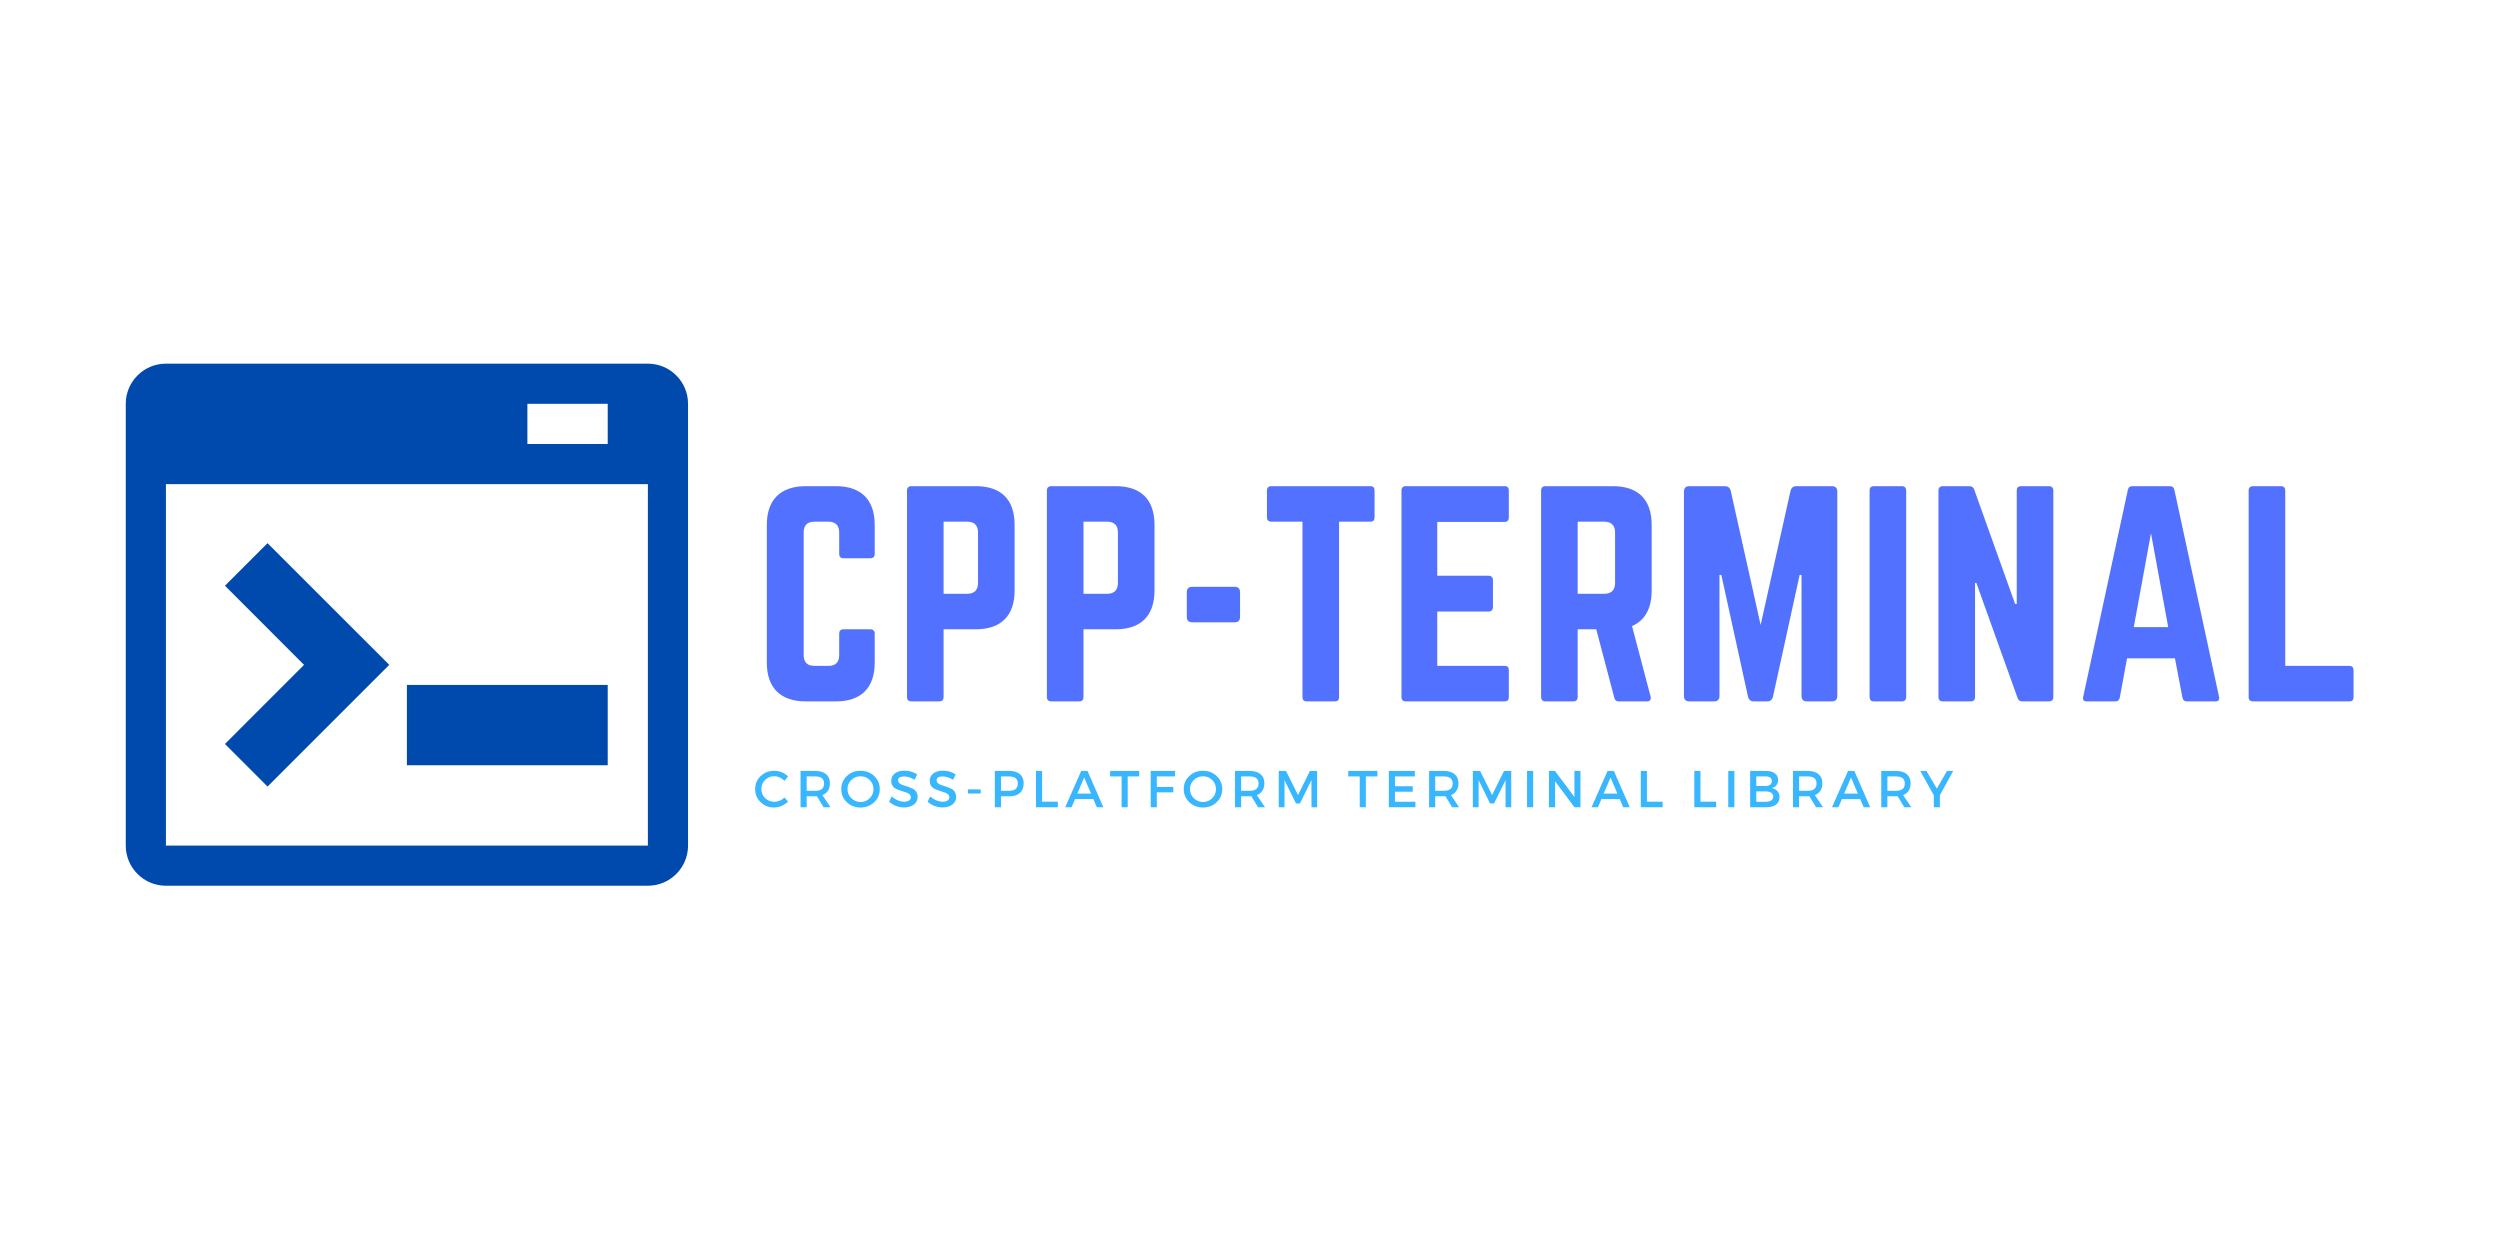
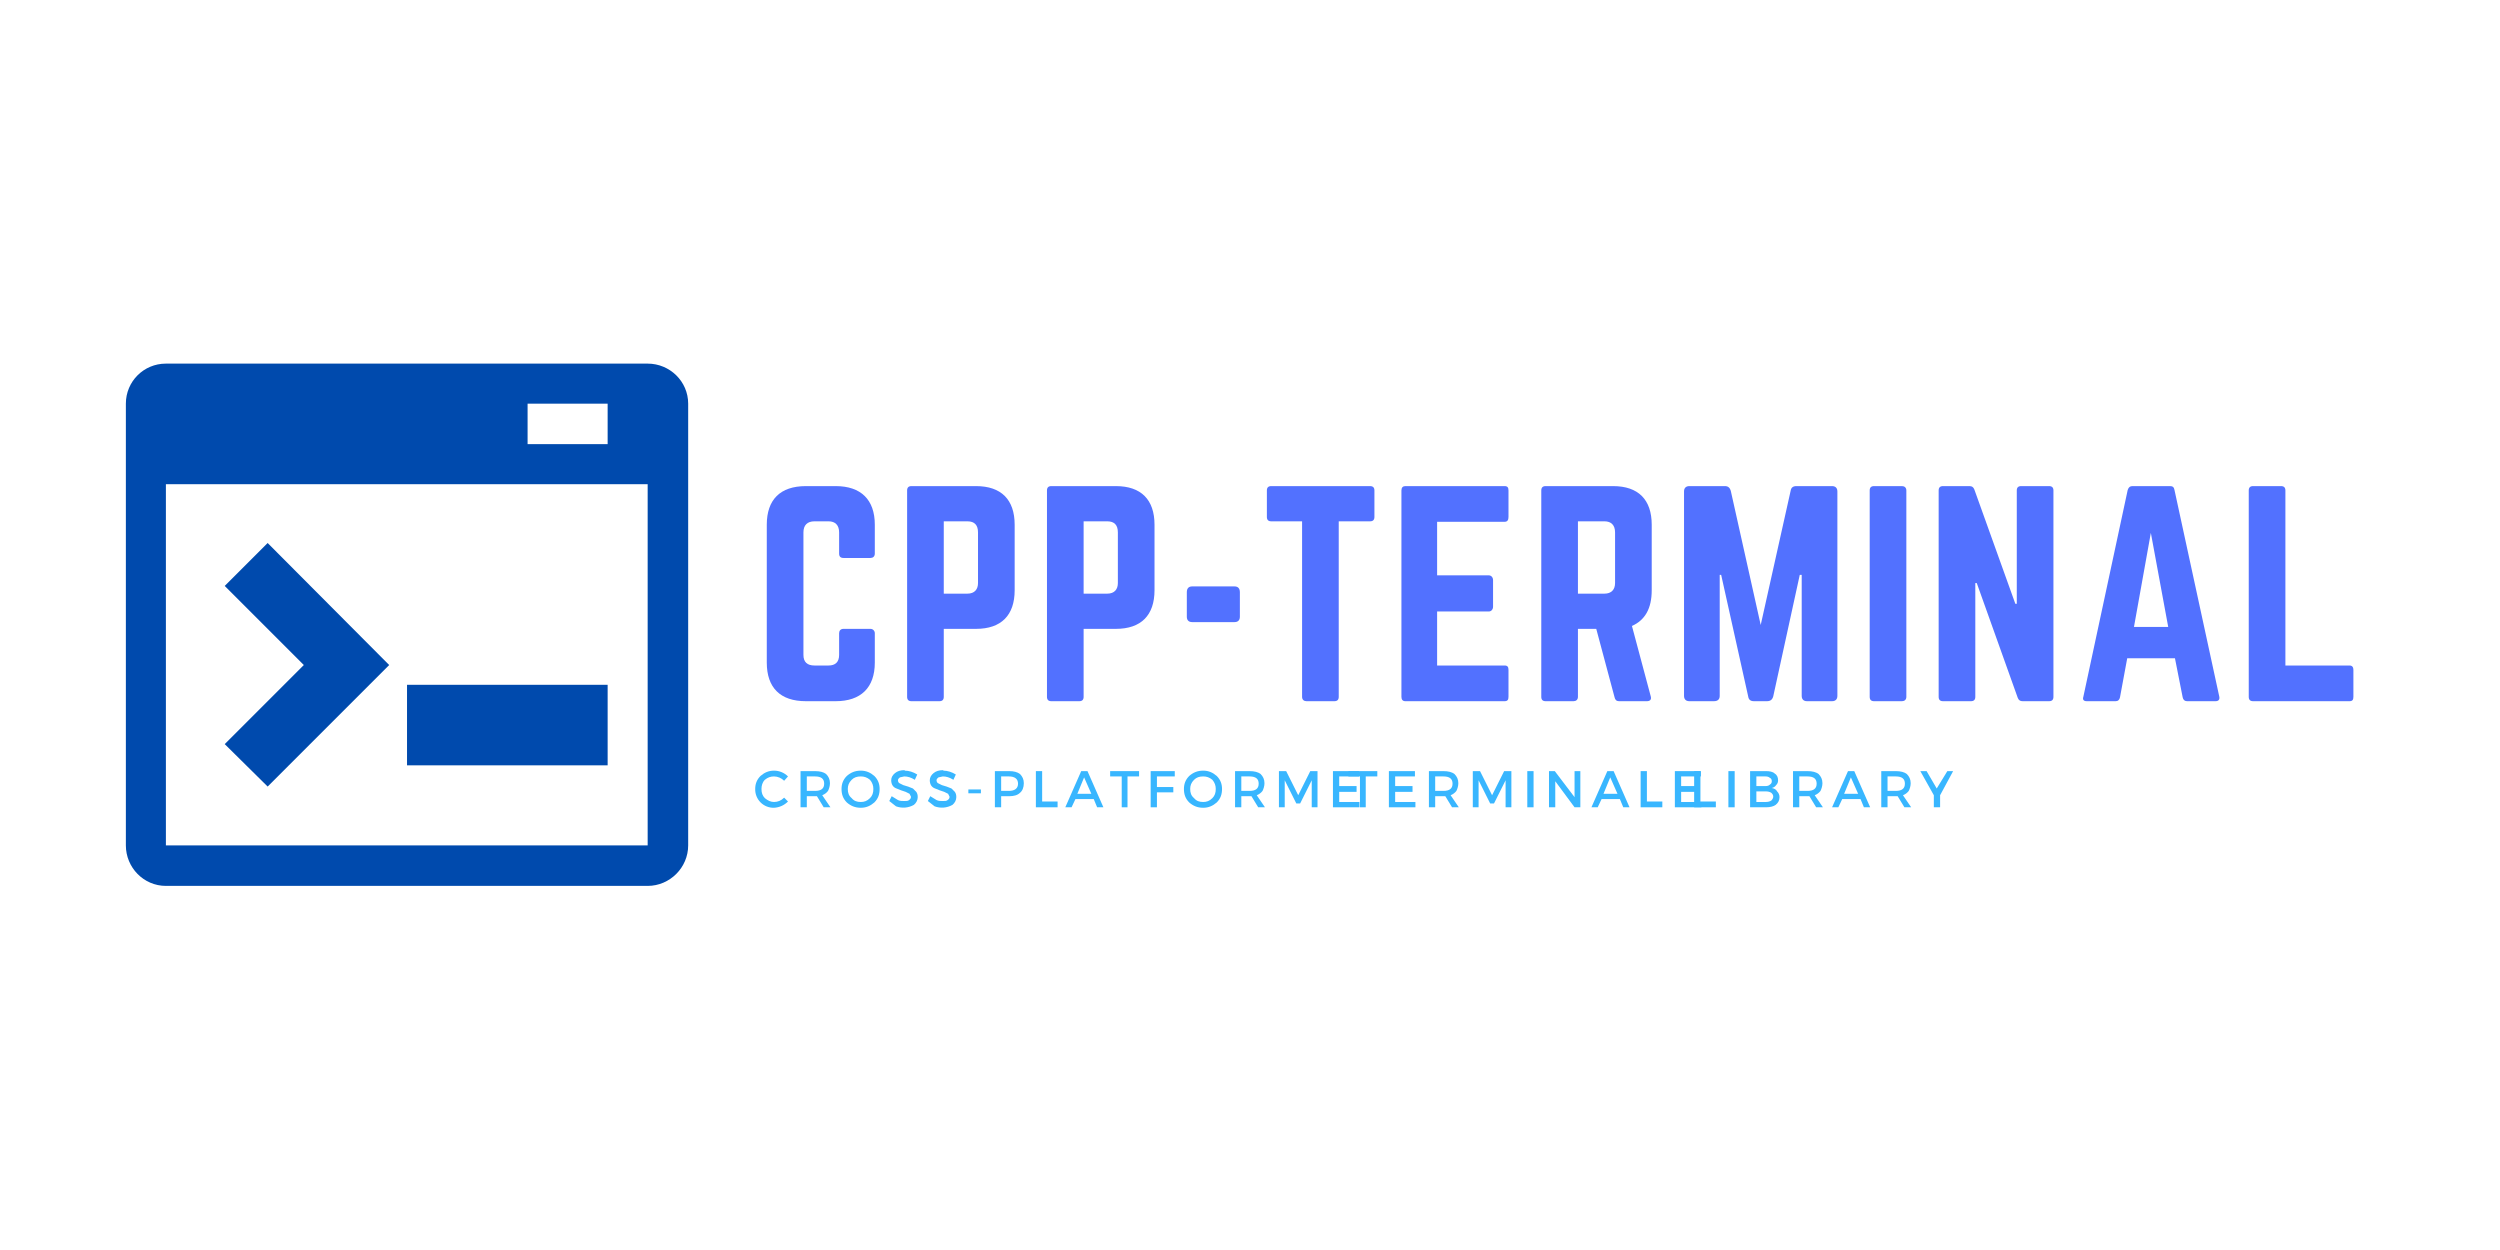
- <svg xmlns="http://www.w3.org/2000/svg" xmlns:xlink="http://www.w3.org/1999/xlink" width="5184" viewBox="0 0 5184 2592" height="2592" version="1.0">
+ <svg xmlns:xlink="http://www.w3.org/1999/xlink" version="1.0" viewBox="0 0 5184 2592">
  <defs>
-     <g id="m">
-       <path d="M 43.25 -75.625 C 48.551 -75.625 53.727 -74.602 58.781 -72.562 C 63.844 -70.52 68.203 -67.672 71.859 -64.016 L 64.438 -54.75 C 61.707 -57.695 58.477 -60.031 54.75 -61.75 C 51.02 -63.469 47.258 -64.328 43.469 -64.328 C 35.938 -64.328 29.566 -61.766 24.359 -56.641 C 19.16 -51.516 16.562 -45.258 16.562 -37.875 C 16.562 -30.406 19.16 -24.109 24.359 -18.984 C 29.566 -13.859 35.938 -11.297 43.469 -11.297 C 51.281 -11.297 58.27 -14.27 64.438 -20.219 L 71.969 -11.828 C 68.094 -8.023 63.57 -5.016 58.406 -2.797 C 53.25 -0.578 48.051 0.531 42.812 0.531 C 31.77 0.531 22.484 -3.141 14.953 -10.484 C 7.422 -17.836 3.656 -26.93 3.656 -37.766 C 3.656 -48.441 7.473 -57.422 15.109 -64.703 C 22.754 -71.984 32.133 -75.625 43.25 -75.625 Z M 43.25 -75.625" />
-     </g>
-     <g id="n">
-       <path d="M 57.656 0 L 43.891 -22.812 C 43.172 -22.738 42.023 -22.703 40.453 -22.703 L 22.594 -22.703 L 22.594 0 L 9.891 0 L 9.891 -75.297 L 40.453 -75.297 C 50.055 -75.297 57.508 -73.055 62.812 -68.578 C 68.125 -64.098 70.781 -57.77 70.781 -49.594 C 70.781 -43.57 69.438 -38.477 66.75 -34.312 C 64.062 -30.156 60.207 -27.109 55.188 -25.172 L 72.078 0 Z M 22.594 -34.109 L 40.453 -34.109 C 52.641 -34.109 58.734 -39.16 58.734 -49.266 C 58.734 -59.023 52.641 -63.906 40.453 -63.906 L 22.594 -63.906 Z M 22.594 -34.109" />
-     </g>
-     <g id="o">
-       <path d="M 15.156 -64.703 C 22.832 -71.984 32.301 -75.625 43.562 -75.625 C 54.82 -75.625 64.289 -71.984 71.969 -64.703 C 79.645 -57.422 83.484 -48.398 83.484 -37.641 C 83.484 -26.891 79.645 -17.836 71.969 -10.484 C 64.289 -3.141 54.82 0.531 43.562 0.531 C 32.301 0.531 22.832 -3.141 15.156 -10.484 C 7.488 -17.836 3.656 -26.891 3.656 -37.641 C 3.656 -48.398 7.488 -57.422 15.156 -64.703 Z M 43.672 -64.219 C 36.211 -64.219 29.828 -61.656 24.516 -56.531 C 19.211 -51.406 16.562 -45.113 16.562 -37.656 C 16.562 -30.195 19.234 -23.863 24.578 -18.656 C 29.922 -13.457 36.285 -10.859 43.672 -10.859 C 51.055 -10.859 57.367 -13.457 62.609 -18.656 C 67.848 -23.863 70.469 -30.195 70.469 -37.656 C 70.469 -45.113 67.848 -51.406 62.609 -56.531 C 57.367 -61.656 51.055 -64.219 43.672 -64.219 Z M 43.672 -64.219" />
-     </g>
-     <g id="p">
-       <path d="M 34.641 -75.844 C 44.391 -75.844 53.176 -73.258 61 -68.094 L 55.719 -56.906 C 48.051 -61.57 40.703 -63.906 33.672 -63.906 C 29.867 -63.906 26.875 -63.223 24.688 -61.859 C 22.5 -60.492 21.406 -58.555 21.406 -56.047 C 21.406 -53.535 22.41 -51.398 24.422 -49.641 C 26.43 -47.891 28.941 -46.598 31.953 -45.766 C 34.961 -44.941 38.223 -43.898 41.734 -42.641 C 45.254 -41.391 48.52 -40.066 51.531 -38.672 C 54.539 -37.273 57.031 -35.086 59 -32.109 C 60.977 -29.129 61.969 -25.523 61.969 -21.297 C 61.969 -14.703 59.332 -9.43 54.062 -5.484 C 48.789 -1.535 41.957 0.438 33.562 0.438 C 27.82 0.438 22.266 -0.641 16.891 -2.797 C 11.516 -4.953 6.816 -7.859 2.797 -11.516 L 8.281 -22.484 C 12.082 -18.973 16.258 -16.266 20.812 -14.359 C 25.363 -12.461 29.688 -11.516 33.781 -11.516 C 38.227 -11.516 41.688 -12.32 44.156 -13.938 C 46.633 -15.551 47.875 -17.789 47.875 -20.656 C 47.875 -23.238 46.867 -25.406 44.859 -27.156 C 42.848 -28.914 40.336 -30.207 37.328 -31.031 C 34.316 -31.852 31.051 -32.859 27.531 -34.047 C 24.02 -35.234 20.758 -36.488 17.75 -37.812 C 14.738 -39.133 12.227 -41.266 10.219 -44.203 C 8.207 -47.148 7.203 -50.703 7.203 -54.859 C 7.203 -61.242 9.711 -66.336 14.734 -70.141 C 19.754 -73.941 26.391 -75.844 34.641 -75.844 Z M 34.641 -75.844" />
-     </g>
-     <g id="q">
-       <path d="M 33.031 -28.516 L 6.562 -28.516 L 6.562 -37 L 33.031 -37 Z M 33.031 -28.516" />
-     </g>
-     <g id="r">
-       <path d="M 9.891 -75.297 L 39.906 -75.297 C 49.375 -75.297 56.707 -73.055 61.906 -68.578 C 67.102 -64.098 69.703 -57.77 69.703 -49.594 C 69.703 -41.062 67.102 -34.445 61.906 -29.75 C 56.707 -25.051 49.375 -22.703 39.906 -22.703 L 22.594 -22.703 L 22.594 0 L 9.891 0 Z M 22.594 -63.906 L 22.594 -34.109 L 39.375 -34.109 C 51.488 -34.109 57.547 -39.16 57.547 -49.266 C 57.547 -59.023 51.488 -63.906 39.375 -63.906 Z M 22.594 -63.906" />
-     </g>
-     <g id="s">
-       <path d="M 22.594 -11.516 L 55.188 -11.516 L 55.188 0 L 9.891 0 L 9.891 -75.297 L 22.594 -75.297 Z M 22.594 -11.516" />
-     </g>
-     <g id="t">
-       <path d="M 58.516 -17 L 20.547 -17 L 13.344 0 L 0.109 0 L 33.344 -75.297 L 46.359 -75.297 L 79.281 0 L 65.734 0 Z M 53.688 -28.297 L 39.484 -61.75 L 25.281 -28.297 Z M 53.688 -28.297" />
-     </g>
-     <g id="u">
-       <path d="M 61.312 -63.906 L 37.438 -63.906 L 37.438 0 L 24.75 0 L 24.75 -63.906 L 0.969 -63.906 L 0.969 -75.297 L 61.312 -75.297 Z M 61.312 -63.906" />
-     </g>
-     <g id="v">
-       <path d="M 60.344 -63.906 L 22.594 -63.906 L 22.594 -42.172 L 56.797 -42.172 L 56.797 -30.875 L 22.594 -30.875 L 22.594 0 L 9.891 0 L 9.891 -75.297 L 60.453 -75.297 Z M 60.344 -63.906" />
-     </g>
-     <g id="w">
-       <path d="M 89.5 0 L 77.781 0 L 77.672 -56.266 L 53.891 -7.859 L 45.609 -7.859 L 21.844 -56.266 L 21.844 0 L 9.891 0 L 9.891 -75.297 L 24.953 -75.297 L 49.812 -25.281 L 74.547 -75.297 L 89.5 -75.297 Z M 89.5 0" />
-     </g>
-     <g id="y">
-       <path d="M 63.688 -63.906 L 22.594 -63.906 L 22.594 -43.562 L 59.391 -43.562 L 59.391 -32.172 L 22.594 -32.172 L 22.594 -11.406 L 64.984 -11.406 L 64.984 0 L 9.891 0 L 9.891 -75.297 L 63.688 -75.297 Z M 63.688 -63.906" />
-     </g>
-     <g id="z">
-       <path d="M 22.594 0 L 9.891 0 L 9.891 -75.297 L 22.594 -75.297 Z M 22.594 0" />
-     </g>
-     <g id="A">
-       <path d="M 75.203 0 L 62.719 0 L 22.594 -54 L 22.594 0 L 9.891 0 L 9.891 -75.297 L 22.375 -75.297 L 62.719 -21.188 L 62.719 -75.297 L 75.203 -75.297 Z M 75.203 0" />
-     </g>
-     <g id="B">
-       <path d="M 9.891 -75.297 L 42.594 -75.297 C 50.414 -75.297 56.582 -73.629 61.094 -70.297 C 65.613 -66.961 67.875 -62.359 67.875 -56.484 C 67.875 -52.242 66.691 -48.633 64.328 -45.656 C 61.961 -42.688 58.738 -40.703 54.656 -39.703 C 59.676 -38.836 63.617 -36.719 66.484 -33.344 C 69.348 -29.977 70.781 -25.75 70.781 -20.656 C 70.781 -14.195 68.344 -9.141 63.469 -5.484 C 58.594 -1.828 51.891 0 43.359 0 L 9.891 0 Z M 22.594 -64.016 L 22.594 -44.109 L 41.953 -44.109 C 45.973 -44.109 49.129 -45.004 51.422 -46.797 C 53.711 -48.586 54.859 -51.062 54.859 -54.219 C 54.859 -57.375 53.727 -59.797 51.469 -61.484 C 49.219 -63.172 46.047 -64.016 41.953 -64.016 Z M 22.594 -32.922 L 22.594 -11.297 L 41.953 -11.297 C 46.973 -11.297 50.863 -12.242 53.625 -14.141 C 56.383 -16.047 57.766 -18.754 57.766 -22.266 C 57.766 -25.566 56.363 -28.164 53.562 -30.062 C 50.77 -31.969 46.898 -32.922 41.953 -32.922 Z M 22.594 -32.922" />
-     </g>
-     <g id="C">
-       <path d="M 40.766 -25.062 L 40.766 0 L 28.188 0 L 28.188 -24.641 L 0.109 -75.297 L 12.906 -75.297 L 34.422 -38.625 L 55.516 -75.297 L 68.422 -75.297 Z M 40.766 -25.062" />
-     </g>
-     <g id="b">
-       <path d="M 251.594 -365.957 C 251.594 -418.395 223.145 -446.289 171.262 -446.289 L 108.781 -446.289 C 56.344 -446.289 27.895 -418.395 27.895 -365.957 L 27.895 -80.332 C 27.895 -27.895 56.344 0 108.781 0 L 171.262 0 C 223.145 0 251.594 -27.895 251.594 -80.332 L 251.594 -140.582 C 251.594 -146.16 248.246 -149.508 242.668 -149.508 L 186.883 -149.508 C 180.746 -149.508 177.957 -146.16 177.957 -140.582 L 177.957 -95.953 C 177.957 -80.891 170.148 -73.637 155.645 -73.637 L 126.633 -73.637 C 112.129 -73.637 104.32 -80.891 104.32 -95.953 L 104.32 -350.336 C 104.32 -364.84 111.57 -372.648 126.633 -372.648 L 155.645 -372.648 C 170.148 -372.648 177.957 -364.84 177.957 -350.336 L 177.957 -305.707 C 177.957 -300.129 180.746 -296.781 186.883 -296.781 L 242.668 -296.781 C 248.246 -296.781 251.594 -300.129 251.594 -305.707 Z M 251.594 -365.957" />
-     </g>
-     <g id="c">
-       <path d="M 27.895 -8.926 C 27.895 -3.348 31.238 0 36.82 0 L 94.836 0 C 100.973 0 103.762 -3.348 103.762 -8.926 L 103.762 -149.508 L 170.707 -149.508 C 223.145 -149.508 251.035 -177.957 251.035 -229.84 L 251.035 -365.957 C 251.035 -418.395 223.145 -446.289 170.707 -446.289 L 36.82 -446.289 C 31.238 -446.289 27.895 -442.941 27.895 -437.363 Z M 103.762 -223.145 L 103.762 -372.648 L 152.855 -372.648 C 167.914 -372.648 175.168 -364.84 175.168 -350.336 L 175.168 -245.457 C 175.168 -231.512 167.914 -223.145 152.855 -223.145 Z M 103.762 -223.145" />
-     </g>
-     <g id="d">
-       <path d="M 27.895 -175.168 C 27.895 -167.914 31.797 -164.012 39.051 -164.012 L 127.191 -164.012 C 134.445 -164.012 138.348 -167.914 138.348 -175.168 L 138.348 -226.492 C 138.348 -233.742 134.445 -237.648 127.191 -237.648 L 39.051 -237.648 C 31.797 -237.648 27.895 -233.742 27.895 -226.492 Z M 27.895 -175.168" />
-     </g>
-     <g id="e">
-       <path d="M 25.66 -446.289 C 20.082 -446.289 16.734 -442.941 16.734 -437.363 L 16.734 -381.574 C 16.734 -375.996 20.082 -372.648 25.66 -372.648 L 90.375 -372.648 L 90.375 -8.926 C 90.375 -2.789 93.719 0 99.301 0 L 157.316 0 C 163.453 0 166.242 -2.789 166.242 -8.926 L 166.242 -372.648 L 230.953 -372.648 C 237.09 -372.648 239.879 -375.996 239.879 -381.574 L 239.879 -437.363 C 239.879 -442.941 237.09 -446.289 230.953 -446.289 Z M 25.66 -446.289" />
-     </g>
-     <g id="f">
-       <path d="M 250.48 -437.363 C 250.48 -442.941 248.246 -446.289 241.555 -446.289 L 36.262 -446.289 C 31.238 -446.289 27.895 -442.941 27.895 -437.363 L 27.895 -8.926 C 27.895 -3.348 31.238 0 36.262 0 L 241.555 0 C 248.246 0 250.48 -3.348 250.48 -8.926 L 250.48 -64.711 C 250.48 -70.848 248.246 -73.637 241.555 -73.637 L 102.09 -73.637 L 102.09 -186.324 L 208.641 -186.324 C 214.219 -186.324 217.566 -189.672 217.566 -195.809 L 217.566 -251.035 C 217.566 -257.172 214.219 -260.52 208.641 -260.52 L 102.09 -260.52 L 102.09 -372.094 L 241.555 -372.094 C 248.246 -372.094 250.48 -375.996 250.48 -381.574 Z M 250.48 -437.363" />
-     </g>
-     <g id="g">
-       <path d="M 257.172 -365.957 C 257.172 -418.395 229.281 -446.289 176.84 -446.289 L 36.82 -446.289 C 31.238 -446.289 27.895 -442.941 27.895 -437.363 L 27.895 -8.926 C 27.895 -3.348 31.238 0 36.82 0 L 94.836 0 C 100.414 0 103.762 -3.348 103.762 -8.926 L 103.762 -149.508 L 142.254 -149.508 L 179.629 -7.809 C 180.746 -2.789 183.535 0 189.113 0 L 247.133 0 C 253.27 0 256.617 -3.348 254.941 -10.043 L 216.449 -156.199 C 243.227 -167.914 257.172 -192.461 257.172 -229.84 Z M 103.762 -223.145 L 103.762 -372.648 L 158.988 -372.648 C 173.496 -372.648 181.305 -364.84 181.305 -350.336 L 181.305 -245.457 C 181.305 -230.953 173.496 -223.145 158.988 -223.145 Z M 103.762 -223.145" />
-     </g>
-     <g id="h">
-       <path d="M 261.078 -446.289 C 254.383 -446.289 250.48 -442.941 248.805 -436.246 L 186.883 -158.434 L 124.961 -436.246 C 123.285 -442.941 119.383 -446.289 112.688 -446.289 L 39.051 -446.289 C 31.797 -446.289 27.895 -442.383 27.895 -435.129 L 27.895 -11.156 C 27.895 -3.906 31.797 0 39.051 0 L 90.375 0 C 97.625 0 101.531 -3.906 101.531 -11.156 L 101.531 -262.195 L 105.434 -262.195 L 160.664 -10.043 C 162.336 -3.348 166.242 0 172.938 0 L 200.273 0 C 206.965 0 210.871 -3.348 212.543 -10.043 L 267.773 -262.195 L 271.676 -262.195 L 271.676 -11.156 C 271.676 -3.906 275.582 0 282.836 0 L 334.715 0 C 341.969 0 345.875 -3.906 345.875 -11.156 L 345.875 -435.129 C 345.875 -442.383 341.969 -446.289 334.715 -446.289 Z M 261.078 -446.289" />
-     </g>
-     <g id="i">
-       <path d="M 36.82 -446.289 C 30.684 -446.289 27.895 -442.941 27.895 -437.363 L 27.895 -8.926 C 27.895 -3.348 30.684 0 36.82 0 L 94.836 0 C 100.414 0 103.762 -3.348 103.762 -8.926 L 103.762 -437.363 C 103.762 -442.941 100.414 -446.289 94.836 -446.289 Z M 36.82 -446.289" />
-     </g>
-     <g id="j">
-       <path d="M 199.156 -446.289 C 193.02 -446.289 190.23 -442.941 190.23 -437.363 L 190.23 -201.945 L 186.883 -201.945 L 102.09 -439.035 C 100.414 -444.055 97.066 -446.289 92.047 -446.289 L 36.82 -446.289 C 31.238 -446.289 27.895 -442.941 27.895 -437.363 L 27.895 -8.926 C 27.895 -3.348 31.238 0 36.82 0 L 94.836 0 C 100.973 0 103.762 -3.348 103.762 -8.926 L 103.762 -245.457 L 106.551 -245.457 L 191.902 -7.254 C 193.578 -2.23 196.926 0 201.945 0 L 257.172 0 C 262.75 0 266.098 -3.348 266.098 -8.926 L 266.098 -437.363 C 266.098 -442.941 262.75 -446.289 257.172 -446.289 Z M 199.156 -446.289" />
-     </g>
-     <g id="k">
-       <path d="M 296.781 0 C 303.477 0 305.707 -3.348 304.59 -9.484 L 211.988 -438.477 C 210.871 -444.055 207.523 -446.289 202.504 -446.289 L 124.961 -446.289 C 119.941 -446.289 116.594 -444.055 115.477 -438.477 L 22.871 -9.484 C 21.199 -3.348 23.988 0 30.125 0 L 89.816 0 C 94.836 0 97.625 -2.789 98.742 -7.809 L 113.805 -89.258 L 213.102 -89.258 L 228.723 -7.809 C 229.84 -2.789 232.629 0 237.648 0 Z M 199.156 -153.969 L 127.75 -153.969 L 163.453 -348.664 Z M 199.156 -153.969" />
-     </g>
-     <g id="l">
-       <path d="M 103.762 -73.637 L 236.531 -73.637 C 242.668 -73.637 245.457 -70.289 245.457 -64.711 L 245.457 -8.926 C 245.457 -2.789 242.668 0 236.531 0 L 36.82 0 C 31.238 0 27.895 -2.789 27.895 -8.926 L 27.895 -437.363 C 27.895 -442.941 31.238 -446.289 36.82 -446.289 L 94.836 -446.289 C 100.973 -446.289 103.762 -442.941 103.762 -437.363 Z M 103.762 -73.637" />
-     </g>
+     <path id="m" d="M43-76a41 41 0 0 1 29 12l-8 9a30 30 0 0 0-21-9c-7 0-13 2-19 7-5 5-7 12-7 19 0 8 2 14 7 19 6 5 12 8 19 8 8 0 15-3 21-9l8 8A44 44 0 0 1 43 1 38 38 0 0 1 4-38c0-10 3-19 11-27 8-7 17-11 28-11Zm0 0" />
+     <path id="n" d="M58 0 44-23H23V0H10v-75h30c10 0 18 2 23 6 5 5 8 11 8 19 0 6-2 12-4 16-3 4-7 7-12 9L72 0ZM23-34h17c13 0 19-5 19-15s-6-15-19-15H23Zm0 0" />
+     <path id="o" d="M15-65c8-7 17-11 29-11 11 0 20 4 28 11 8 8 11 17 11 27 0 11-3 20-11 28C64-3 55 1 44 1 32 1 23-3 15-10 7-18 4-27 4-38c0-10 3-19 11-27Zm29 1c-8 0-14 2-19 7-6 6-8 12-8 19 0 8 2 14 8 19 5 6 11 8 19 8 7 0 13-2 19-8 5-5 7-11 7-19 0-7-2-13-7-19-6-5-12-7-19-7Zm0 0" />
+     <path id="p" d="M35-76c9 0 18 3 26 8l-5 11c-8-5-15-7-22-7l-9 2c-2 2-4 3-4 6 0 2 1 5 3 6l8 4a135 135 0 0 1 20 7l7 7c2 3 3 6 3 11 0 6-3 12-8 16a44 44 0 0 1-37 3L3-13l5-10 13 8c4 2 9 2 13 2s8 0 10-2c3-2 4-4 4-7l-3-6-8-4a173 173 0 0 1-19-7c-3-1-6-3-8-6s-3-7-3-11c0-6 3-11 8-15s11-6 20-6Zm0 0" />
+     <path id="q" d="M33-29H7v-8h26Zm0 0" />
+     <path id="r" d="M10-75h30c9 0 17 2 22 6 5 5 8 11 8 19 0 9-3 16-8 20-5 5-13 7-22 7H23V0H10Zm13 11v30h16c12 0 19-5 19-15s-7-15-19-15Zm0 0" />
+     <path id="s" d="M23-12h32V0H10v-75h13Zm0 0" />
+     <path id="t" d="M59-17H21L13 0H0l33-75h13L79 0H66Zm-5-11L39-62 25-28Zm0 0" />
+     <path id="u" d="M61-64H37V0H25v-64H1v-11h60Zm0 0" />
+     <path id="v" d="M60-64H23v22h34v11H23V0H10v-75h50Zm0 0" />
+     <path id="w" d="M90 0H78v-56L54-8h-8L22-56V0H10v-75h15l25 50 25-50h15Zm0 0" />
+     <path id="x" d="M64-64H23v20h36v12H23v21h42V0H10v-75h54Zm0 0" />
+     <path id="y" d="M23 0H10v-75h13Zm0 0" />
+     <path id="z" d="M75 0H63L23-54V0H10v-75h12l41 54v-54h12Zm0 0" />
+     <path id="A" d="M10-75h33c7 0 14 1 18 5 5 3 7 8 7 14 0 4-1 7-4 10-2 3-5 5-9 6 5 1 9 3 11 7 3 3 5 7 5 12 0 7-3 12-8 16-4 3-11 5-20 5H10Zm13 11v20h19c4 0 7-1 9-3 3-2 4-4 4-7s-1-6-4-7c-2-2-5-3-9-3Zm0 31v22h19c5 0 9-1 12-3 2-2 4-5 4-8 0-4-2-6-4-8-3-2-7-3-12-3Zm0 0" />
+     <path id="B" d="M41-25V0H28v-25L0-75h13l21 36 22-36h12Zm0 0" />
+     <path id="b" d="M252-366c0-52-29-80-81-80h-62c-53 0-81 28-81 80v286c0 52 28 80 81 80h62c52 0 81-28 81-80v-61c0-5-4-9-9-9h-56c-6 0-9 4-9 9v45c0 15-8 22-22 22h-29c-15 0-23-7-23-22v-254c0-15 8-23 23-23h29c14 0 22 8 22 23v44c0 6 3 9 9 9h56c5 0 9-3 9-9Zm0 0" />
+     <path id="c" d="M28-9c0 6 3 9 9 9h58c6 0 9-3 9-9v-141h67c52 0 80-28 80-80v-136c0-52-28-80-80-80H37c-6 0-9 3-9 9Zm76-214v-150h49c15 0 22 8 22 23v105c0 13-7 22-22 22Zm0 0" />
+     <path id="d" d="M28-175c0 7 4 11 11 11h88c7 0 11-4 11-11v-51c0-8-4-12-11-12H39c-7 0-11 4-11 12Zm0 0" />
+     <path id="e" d="M26-446c-6 0-9 3-9 9v55c0 6 3 9 9 9h64V-9c0 6 4 9 9 9h58c6 0 9-3 9-9v-364h65c6 0 9-3 9-9v-55c0-6-3-9-9-9Zm0 0" />
+     <path id="f" d="M250-437c0-6-2-9-8-9H36c-5 0-8 3-8 9V-9c0 6 3 9 8 9h206c6 0 8-3 8-9v-56c0-6-2-9-8-9H102v-112h107c5 0 9-4 9-10v-55c0-6-4-10-9-10H102v-111h140c6 0 8-4 8-10Zm0 0" />
+     <path id="g" d="M257-366c0-52-28-80-80-80H37c-6 0-9 3-9 9V-9c0 6 3 9 9 9h58c5 0 9-3 9-9v-141h38L180-8c1 5 4 8 9 8h58c6 0 10-3 8-10l-39-146c27-12 41-36 41-74ZM104-223v-150h55c14 0 22 8 22 23v105c0 14-8 22-22 22Zm0 0" />
+     <path id="h" d="M261-446c-7 0-11 3-12 10l-62 278-62-278c-2-7-6-10-12-10H39c-7 0-11 4-11 11v424c0 7 4 11 11 11h51c8 0 12-4 12-11v-251h3l56 252c1 7 5 10 12 10h27c7 0 11-3 13-10l55-252h4v251c0 7 4 11 11 11h52c7 0 11-4 11-11v-424c0-7-4-11-11-11Zm0 0" />
+     <path id="i" d="M37-446c-6 0-9 3-9 9V-9c0 6 3 9 9 9h58c5 0 9-3 9-9v-428c0-6-4-9-9-9Zm0 0" />
+     <path id="j" d="M199-446c-6 0-9 3-9 9v235h-3l-85-237c-2-5-5-7-10-7H37c-6 0-9 3-9 9V-9c0 6 3 9 9 9h58c6 0 9-3 9-9v-236h3L192-7c2 5 5 7 10 7h55c6 0 9-3 9-9v-428c0-6-3-9-9-9Zm0 0" />
+     <path id="k" d="M297 0c6 0 9-3 8-9l-93-429c-1-6-4-8-9-8h-78c-5 0-8 2-10 8L23-9c-2 6 1 9 7 9h60c5 0 8-3 9-8l15-81h99l16 81c1 5 4 8 9 8Zm-98-154h-71l35-195Zm0 0" />
+     <path id="l" d="M104-74h133c6 0 8 4 8 9v56c0 6-2 9-8 9H37c-6 0-9-3-9-9v-428c0-6 3-9 9-9h58c6 0 9 3 9 9Zm0 0" />
    <clipPath id="a">
-       <path d="M 260.102 754.086 L 1427 754.086 L 1427 1836.668 L 260.102 1836.668 Z M 260.102 754.086" />
+       <path d="M260 754h1167v1083H260Zm0 0" />
    </clipPath>
  </defs>
  <g clip-path="url(#a)">
-     <path fill="#004AAD" d="M 1343.441 754.086 L 344.059 754.086 C 298.086 754.086 260.777 791.395 260.777 837.363 L 260.777 1753.395 C 260.777 1799.363 298.086 1836.668 344.059 1836.668 L 1343.441 1836.668 C 1389.414 1836.668 1426.723 1799.363 1426.723 1753.395 L 1426.723 837.363 C 1426.723 791.395 1389.414 754.086 1343.441 754.086 Z M 1093.594 837.363 L 1260.16 837.363 L 1260.16 920.637 L 1093.594 920.637 Z M 1343.441 1753.395 L 344.059 1753.395 L 344.059 1003.914 L 1343.441 1003.914 Z M 1343.441 1753.395" />
+     <path fill="#004AAD" d="M1343 754H344c-46 0-83 37-83 83v916c0 46 37 84 83 84h999c46 0 84-38 84-84V837c0-46-38-83-84-83Zm-249 83h166v84h-166Zm249 916H344v-749h999Zm0 0" />
  </g>
-   <path fill="#004AAD" d="M 554.762 1630.98 L 807.188 1378.652 L 554.762 1126.328 L 466.484 1214.602 L 630.465 1378.652 L 466.484 1542.707 Z M 554.762 1630.98" />
-   <path fill="#004AAD" d="M 843.75 1420.293 L 1260.16 1420.293 L 1260.16 1586.844 L 843.75 1586.844 Z M 843.75 1420.293" />
-   <g fill="#5271FF">
-     <use x="1562.212" y="1454.415" xlink:href="#b" xlink:type="simple" xlink:actuate="onLoad" xlink:show="embed" />
-   </g>
-   <g fill="#5271FF">
-     <use x="1852.857" y="1454.415" xlink:href="#c" xlink:type="simple" xlink:actuate="onLoad" xlink:show="embed" />
-   </g>
-   <g fill="#5271FF">
-     <use x="2142.944" y="1454.415" xlink:href="#c" xlink:type="simple" xlink:actuate="onLoad" xlink:show="embed" />
-   </g>
-   <g fill="#5271FF">
-     <use x="2433.03" y="1454.415" xlink:href="#d" xlink:type="simple" xlink:actuate="onLoad" xlink:show="embed" />
-   </g>
-   <g fill="#5271FF">
-     <use x="2610.429" y="1454.415" xlink:href="#e" xlink:type="simple" xlink:actuate="onLoad" xlink:show="embed" />
-   </g>
-   <g fill="#5271FF">
-     <use x="2878.202" y="1454.415" xlink:href="#f" xlink:type="simple" xlink:actuate="onLoad" xlink:show="embed" />
-   </g>
-   <g fill="#5271FF">
-     <use x="3167.73" y="1454.415" xlink:href="#g" xlink:type="simple" xlink:actuate="onLoad" xlink:show="embed" />
-   </g>
-   <g fill="#5271FF">
-     <use x="3463.954" y="1454.415" xlink:href="#h" xlink:type="simple" xlink:actuate="onLoad" xlink:show="embed" />
-   </g>
-   <g fill="#5271FF">
-     <use x="3848.876" y="1454.415" xlink:href="#i" xlink:type="simple" xlink:actuate="onLoad" xlink:show="embed" />
-   </g>
-   <g fill="#5271FF">
-     <use x="3991.688" y="1454.415" xlink:href="#j" xlink:type="simple" xlink:actuate="onLoad" xlink:show="embed" />
-   </g>
-   <g fill="#5271FF">
-     <use x="4296.837" y="1454.415" xlink:href="#k" xlink:type="simple" xlink:actuate="onLoad" xlink:show="embed" />
-   </g>
-   <g fill="#5271FF">
-     <use x="4634.9" y="1454.415" xlink:href="#l" xlink:type="simple" xlink:actuate="onLoad" xlink:show="embed" />
-   </g>
-   <g fill="#38B6FF">
-     <use x="1562.212" y="1673.907" xlink:href="#m" xlink:type="simple" xlink:actuate="onLoad" xlink:show="embed" />
-   </g>
-   <g fill="#38B6FF">
-     <use x="1650.109" y="1673.907" xlink:href="#n" xlink:type="simple" xlink:actuate="onLoad" xlink:show="embed" />
-   </g>
-   <g fill="#38B6FF">
-     <use x="1740.802" y="1673.907" xlink:href="#o" xlink:type="simple" xlink:actuate="onLoad" xlink:show="embed" />
-   </g>
-   <g fill="#38B6FF">
-     <use x="1840.855" y="1673.907" xlink:href="#p" xlink:type="simple" xlink:actuate="onLoad" xlink:show="embed" />
-   </g>
-   <g fill="#38B6FF">
-     <use x="1920.683" y="1673.907" xlink:href="#p" xlink:type="simple" xlink:actuate="onLoad" xlink:show="embed" />
-   </g>
-   <g fill="#38B6FF">
-     <use x="2000.51" y="1673.907" xlink:href="#q" xlink:type="simple" xlink:actuate="onLoad" xlink:show="embed" />
-   </g>
-   <g fill="#38B6FF">
-     <use x="2053.012" y="1673.907" xlink:href="#r" xlink:type="simple" xlink:actuate="onLoad" xlink:show="embed" />
-   </g>
-   <g fill="#38B6FF">
-     <use x="2138.326" y="1673.907" xlink:href="#s" xlink:type="simple" xlink:actuate="onLoad" xlink:show="embed" />
-   </g>
-   <g fill="#38B6FF">
-     <use x="2208.686" y="1673.907" xlink:href="#t" xlink:type="simple" xlink:actuate="onLoad" xlink:show="embed" />
-   </g>
-   <g fill="#38B6FF">
-     <use x="2300.993" y="1673.907" xlink:href="#u" xlink:type="simple" xlink:actuate="onLoad" xlink:show="embed" />
-   </g>
-   <g fill="#38B6FF">
-     <use x="2376.195" y="1673.907" xlink:href="#v" xlink:type="simple" xlink:actuate="onLoad" xlink:show="embed" />
-   </g>
-   <g fill="#38B6FF">
-     <use x="2450.966" y="1673.907" xlink:href="#o" xlink:type="simple" xlink:actuate="onLoad" xlink:show="embed" />
-   </g>
-   <g fill="#38B6FF">
-     <use x="2551.019" y="1673.907" xlink:href="#n" xlink:type="simple" xlink:actuate="onLoad" xlink:show="embed" />
-   </g>
-   <g fill="#38B6FF">
-     <use x="2641.713" y="1673.907" xlink:href="#w" xlink:type="simple" xlink:actuate="onLoad" xlink:show="embed" />
-   </g>
-   <g fill="#38B6FF">
-     <use x="2754.138" y="1673.907" xlink:href="#x" xlink:type="simple" xlink:actuate="onLoad" xlink:show="embed" />
-   </g>
-   <g fill="#38B6FF">
-     <use x="2794.805" y="1673.907" xlink:href="#u" xlink:type="simple" xlink:actuate="onLoad" xlink:show="embed" />
-   </g>
-   <g fill="#38B6FF">
-     <use x="2870.007" y="1673.907" xlink:href="#y" xlink:type="simple" xlink:actuate="onLoad" xlink:show="embed" />
-   </g>
-   <g fill="#38B6FF">
-     <use x="2953.492" y="1673.907" xlink:href="#n" xlink:type="simple" xlink:actuate="onLoad" xlink:show="embed" />
-   </g>
-   <g fill="#38B6FF">
-     <use x="3044.186" y="1673.907" xlink:href="#w" xlink:type="simple" xlink:actuate="onLoad" xlink:show="embed" />
-   </g>
-   <g fill="#38B6FF">
-     <use x="3156.611" y="1673.907" xlink:href="#z" xlink:type="simple" xlink:actuate="onLoad" xlink:show="embed" />
-   </g>
-   <g fill="#38B6FF">
-     <use x="3202.012" y="1673.907" xlink:href="#A" xlink:type="simple" xlink:actuate="onLoad" xlink:show="embed" />
-   </g>
-   <g fill="#38B6FF">
-     <use x="3300.129" y="1673.907" xlink:href="#t" xlink:type="simple" xlink:actuate="onLoad" xlink:show="embed" />
-   </g>
-   <g fill="#38B6FF">
-     <use x="3392.436" y="1673.907" xlink:href="#s" xlink:type="simple" xlink:actuate="onLoad" xlink:show="embed" />
-   </g>
-   <g fill="#38B6FF">
-     <use x="3462.796" y="1673.907" xlink:href="#x" xlink:type="simple" xlink:actuate="onLoad" xlink:show="embed" />
-   </g>
-   <g fill="#38B6FF">
-     <use x="3503.463" y="1673.907" xlink:href="#s" xlink:type="simple" xlink:actuate="onLoad" xlink:show="embed" />
-   </g>
-   <g fill="#38B6FF">
-     <use x="3573.823" y="1673.907" xlink:href="#z" xlink:type="simple" xlink:actuate="onLoad" xlink:show="embed" />
-   </g>
-   <g fill="#38B6FF">
-     <use x="3619.224" y="1673.907" xlink:href="#B" xlink:type="simple" xlink:actuate="onLoad" xlink:show="embed" />
-   </g>
-   <g fill="#38B6FF">
-     <use x="3708.089" y="1673.907" xlink:href="#n" xlink:type="simple" xlink:actuate="onLoad" xlink:show="embed" />
-   </g>
-   <g fill="#38B6FF">
-     <use x="3798.782" y="1673.907" xlink:href="#t" xlink:type="simple" xlink:actuate="onLoad" xlink:show="embed" />
-   </g>
-   <g fill="#38B6FF">
-     <use x="3891.089" y="1673.907" xlink:href="#n" xlink:type="simple" xlink:actuate="onLoad" xlink:show="embed" />
-   </g>
-   <g fill="#38B6FF">
-     <use x="3981.783" y="1673.907" xlink:href="#C" xlink:type="simple" xlink:actuate="onLoad" xlink:show="embed" />
-   </g>
+   <path fill="#004AAD" d="m555 1631 252-252-252-253-89 89 164 164-164 164Zm289-211h416v167H844Zm0 0" />
+   <use xlink:actuate="onLoad" xlink:href="#b" xlink:show="embed" xlink:type="simple" x="1562" y="1454" fill="#5271FF" />
+   <use xlink:actuate="onLoad" xlink:href="#c" xlink:show="embed" xlink:type="simple" x="1853" y="1454" fill="#5271FF" />
+   <use xlink:actuate="onLoad" xlink:href="#c" xlink:show="embed" xlink:type="simple" x="2143" y="1454" fill="#5271FF" />
+   <use xlink:actuate="onLoad" xlink:href="#d" xlink:show="embed" xlink:type="simple" x="2433" y="1454" fill="#5271FF" />
+   <use xlink:actuate="onLoad" xlink:href="#e" xlink:show="embed" xlink:type="simple" x="2610" y="1454" fill="#5271FF" />
+   <use xlink:actuate="onLoad" xlink:href="#f" xlink:show="embed" xlink:type="simple" x="2878" y="1454" fill="#5271FF" />
+   <use xlink:actuate="onLoad" xlink:href="#g" xlink:show="embed" xlink:type="simple" x="3168" y="1454" fill="#5271FF" />
+   <use xlink:actuate="onLoad" xlink:href="#h" xlink:show="embed" xlink:type="simple" x="3464" y="1454" fill="#5271FF" />
+   <use xlink:actuate="onLoad" xlink:href="#i" xlink:show="embed" xlink:type="simple" x="3849" y="1454" fill="#5271FF" />
+   <use xlink:actuate="onLoad" xlink:href="#j" xlink:show="embed" xlink:type="simple" x="3992" y="1454" fill="#5271FF" />
+   <use xlink:actuate="onLoad" xlink:href="#k" xlink:show="embed" xlink:type="simple" x="4297" y="1454" fill="#5271FF" />
+   <use xlink:actuate="onLoad" xlink:href="#l" xlink:show="embed" xlink:type="simple" x="4635" y="1454" fill="#5271FF" />
+   <use xlink:actuate="onLoad" xlink:href="#m" xlink:show="embed" xlink:type="simple" x="1562" y="1674" fill="#38B6FF" />
+   <use xlink:actuate="onLoad" xlink:href="#n" xlink:show="embed" xlink:type="simple" x="1650" y="1674" fill="#38B6FF" />
+   <use xlink:actuate="onLoad" xlink:href="#o" xlink:show="embed" xlink:type="simple" x="1741" y="1674" fill="#38B6FF" />
+   <use xlink:actuate="onLoad" xlink:href="#p" xlink:show="embed" xlink:type="simple" x="1841" y="1674" fill="#38B6FF" />
+   <use xlink:actuate="onLoad" xlink:href="#p" xlink:show="embed" xlink:type="simple" x="1921" y="1674" fill="#38B6FF" />
+   <use xlink:actuate="onLoad" xlink:href="#q" xlink:show="embed" xlink:type="simple" x="2001" y="1674" fill="#38B6FF" />
+   <use xlink:actuate="onLoad" xlink:href="#r" xlink:show="embed" xlink:type="simple" x="2053" y="1674" fill="#38B6FF" />
+   <use xlink:actuate="onLoad" xlink:href="#s" xlink:show="embed" xlink:type="simple" x="2138" y="1674" fill="#38B6FF" />
+   <use xlink:actuate="onLoad" xlink:href="#t" xlink:show="embed" xlink:type="simple" x="2209" y="1674" fill="#38B6FF" />
+   <use xlink:actuate="onLoad" xlink:href="#u" xlink:show="embed" xlink:type="simple" x="2301" y="1674" fill="#38B6FF" />
+   <use xlink:actuate="onLoad" xlink:href="#v" xlink:show="embed" xlink:type="simple" x="2376" y="1674" fill="#38B6FF" />
+   <use xlink:actuate="onLoad" xlink:href="#o" xlink:show="embed" xlink:type="simple" x="2451" y="1674" fill="#38B6FF" />
+   <use xlink:actuate="onLoad" xlink:href="#n" xlink:show="embed" xlink:type="simple" x="2551" y="1674" fill="#38B6FF" />
+   <use xlink:actuate="onLoad" xlink:href="#w" xlink:show="embed" xlink:type="simple" x="2642" y="1674" fill="#38B6FF" />
+   <use xlink:actuate="onLoad" xlink:href="#x" xlink:show="embed" xlink:type="simple" x="2754" y="1674" fill="#38B6FF" />
+   <use xlink:actuate="onLoad" xlink:href="#u" xlink:show="embed" xlink:type="simple" x="2795" y="1674" fill="#38B6FF" />
+   <use xlink:actuate="onLoad" xlink:href="#x" xlink:show="embed" xlink:type="simple" x="2870" y="1674" fill="#38B6FF" />
+   <use xlink:actuate="onLoad" xlink:href="#n" xlink:show="embed" xlink:type="simple" x="2953" y="1674" fill="#38B6FF" />
+   <use xlink:actuate="onLoad" xlink:href="#w" xlink:show="embed" xlink:type="simple" x="3044" y="1674" fill="#38B6FF" />
+   <use xlink:actuate="onLoad" xlink:href="#y" xlink:show="embed" xlink:type="simple" x="3157" y="1674" fill="#38B6FF" />
+   <use xlink:actuate="onLoad" xlink:href="#z" xlink:show="embed" xlink:type="simple" x="3202" y="1674" fill="#38B6FF" />
+   <use xlink:actuate="onLoad" xlink:href="#t" xlink:show="embed" xlink:type="simple" x="3300" y="1674" fill="#38B6FF" />
+   <use xlink:actuate="onLoad" xlink:href="#s" xlink:show="embed" xlink:type="simple" x="3392" y="1674" fill="#38B6FF" />
+   <use xlink:actuate="onLoad" xlink:href="#x" xlink:show="embed" xlink:type="simple" x="3463" y="1674" fill="#38B6FF" />
+   <use xlink:actuate="onLoad" xlink:href="#s" xlink:show="embed" xlink:type="simple" x="3503" y="1674" fill="#38B6FF" />
+   <use xlink:actuate="onLoad" xlink:href="#y" xlink:show="embed" xlink:type="simple" x="3574" y="1674" fill="#38B6FF" />
+   <use xlink:actuate="onLoad" xlink:href="#A" xlink:show="embed" xlink:type="simple" x="3619" y="1674" fill="#38B6FF" />
+   <use xlink:actuate="onLoad" xlink:href="#n" xlink:show="embed" xlink:type="simple" x="3708" y="1674" fill="#38B6FF" />
+   <use xlink:actuate="onLoad" xlink:href="#t" xlink:show="embed" xlink:type="simple" x="3799" y="1674" fill="#38B6FF" />
+   <use xlink:actuate="onLoad" xlink:href="#n" xlink:show="embed" xlink:type="simple" x="3891" y="1674" fill="#38B6FF" />
+   <use xlink:actuate="onLoad" xlink:href="#B" xlink:show="embed" xlink:type="simple" x="3982" y="1674" fill="#38B6FF" />
</svg>
